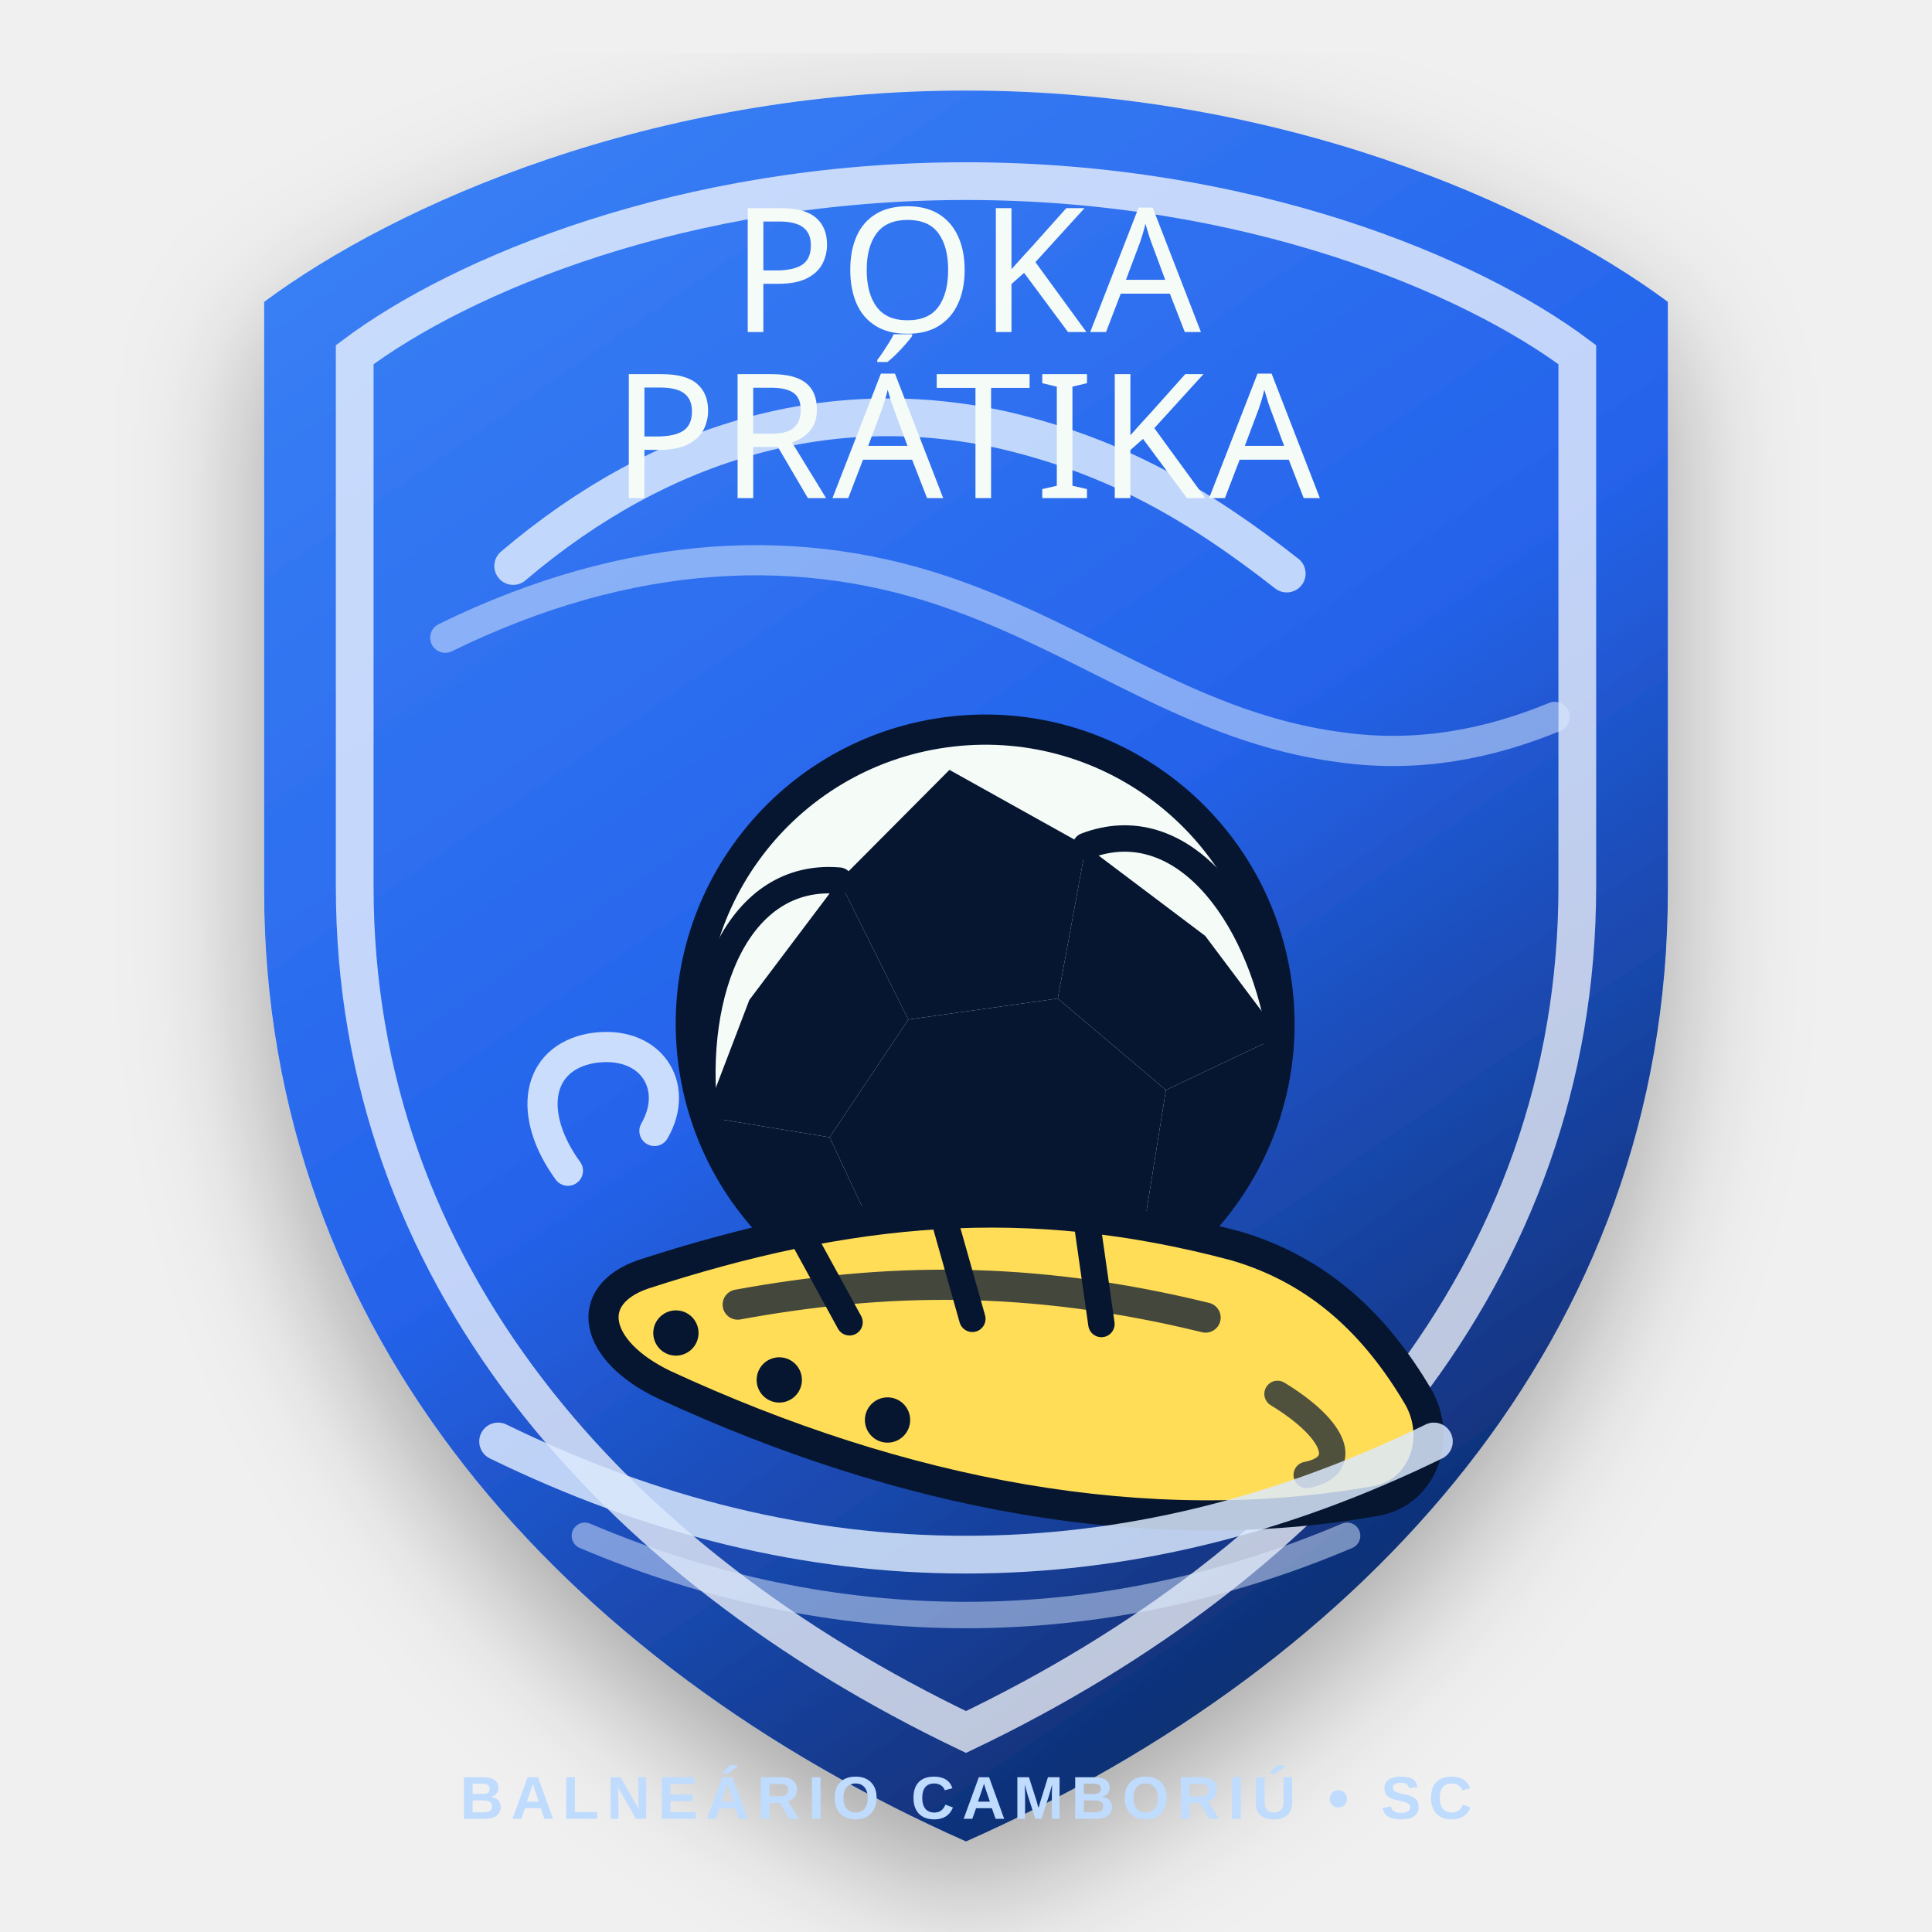
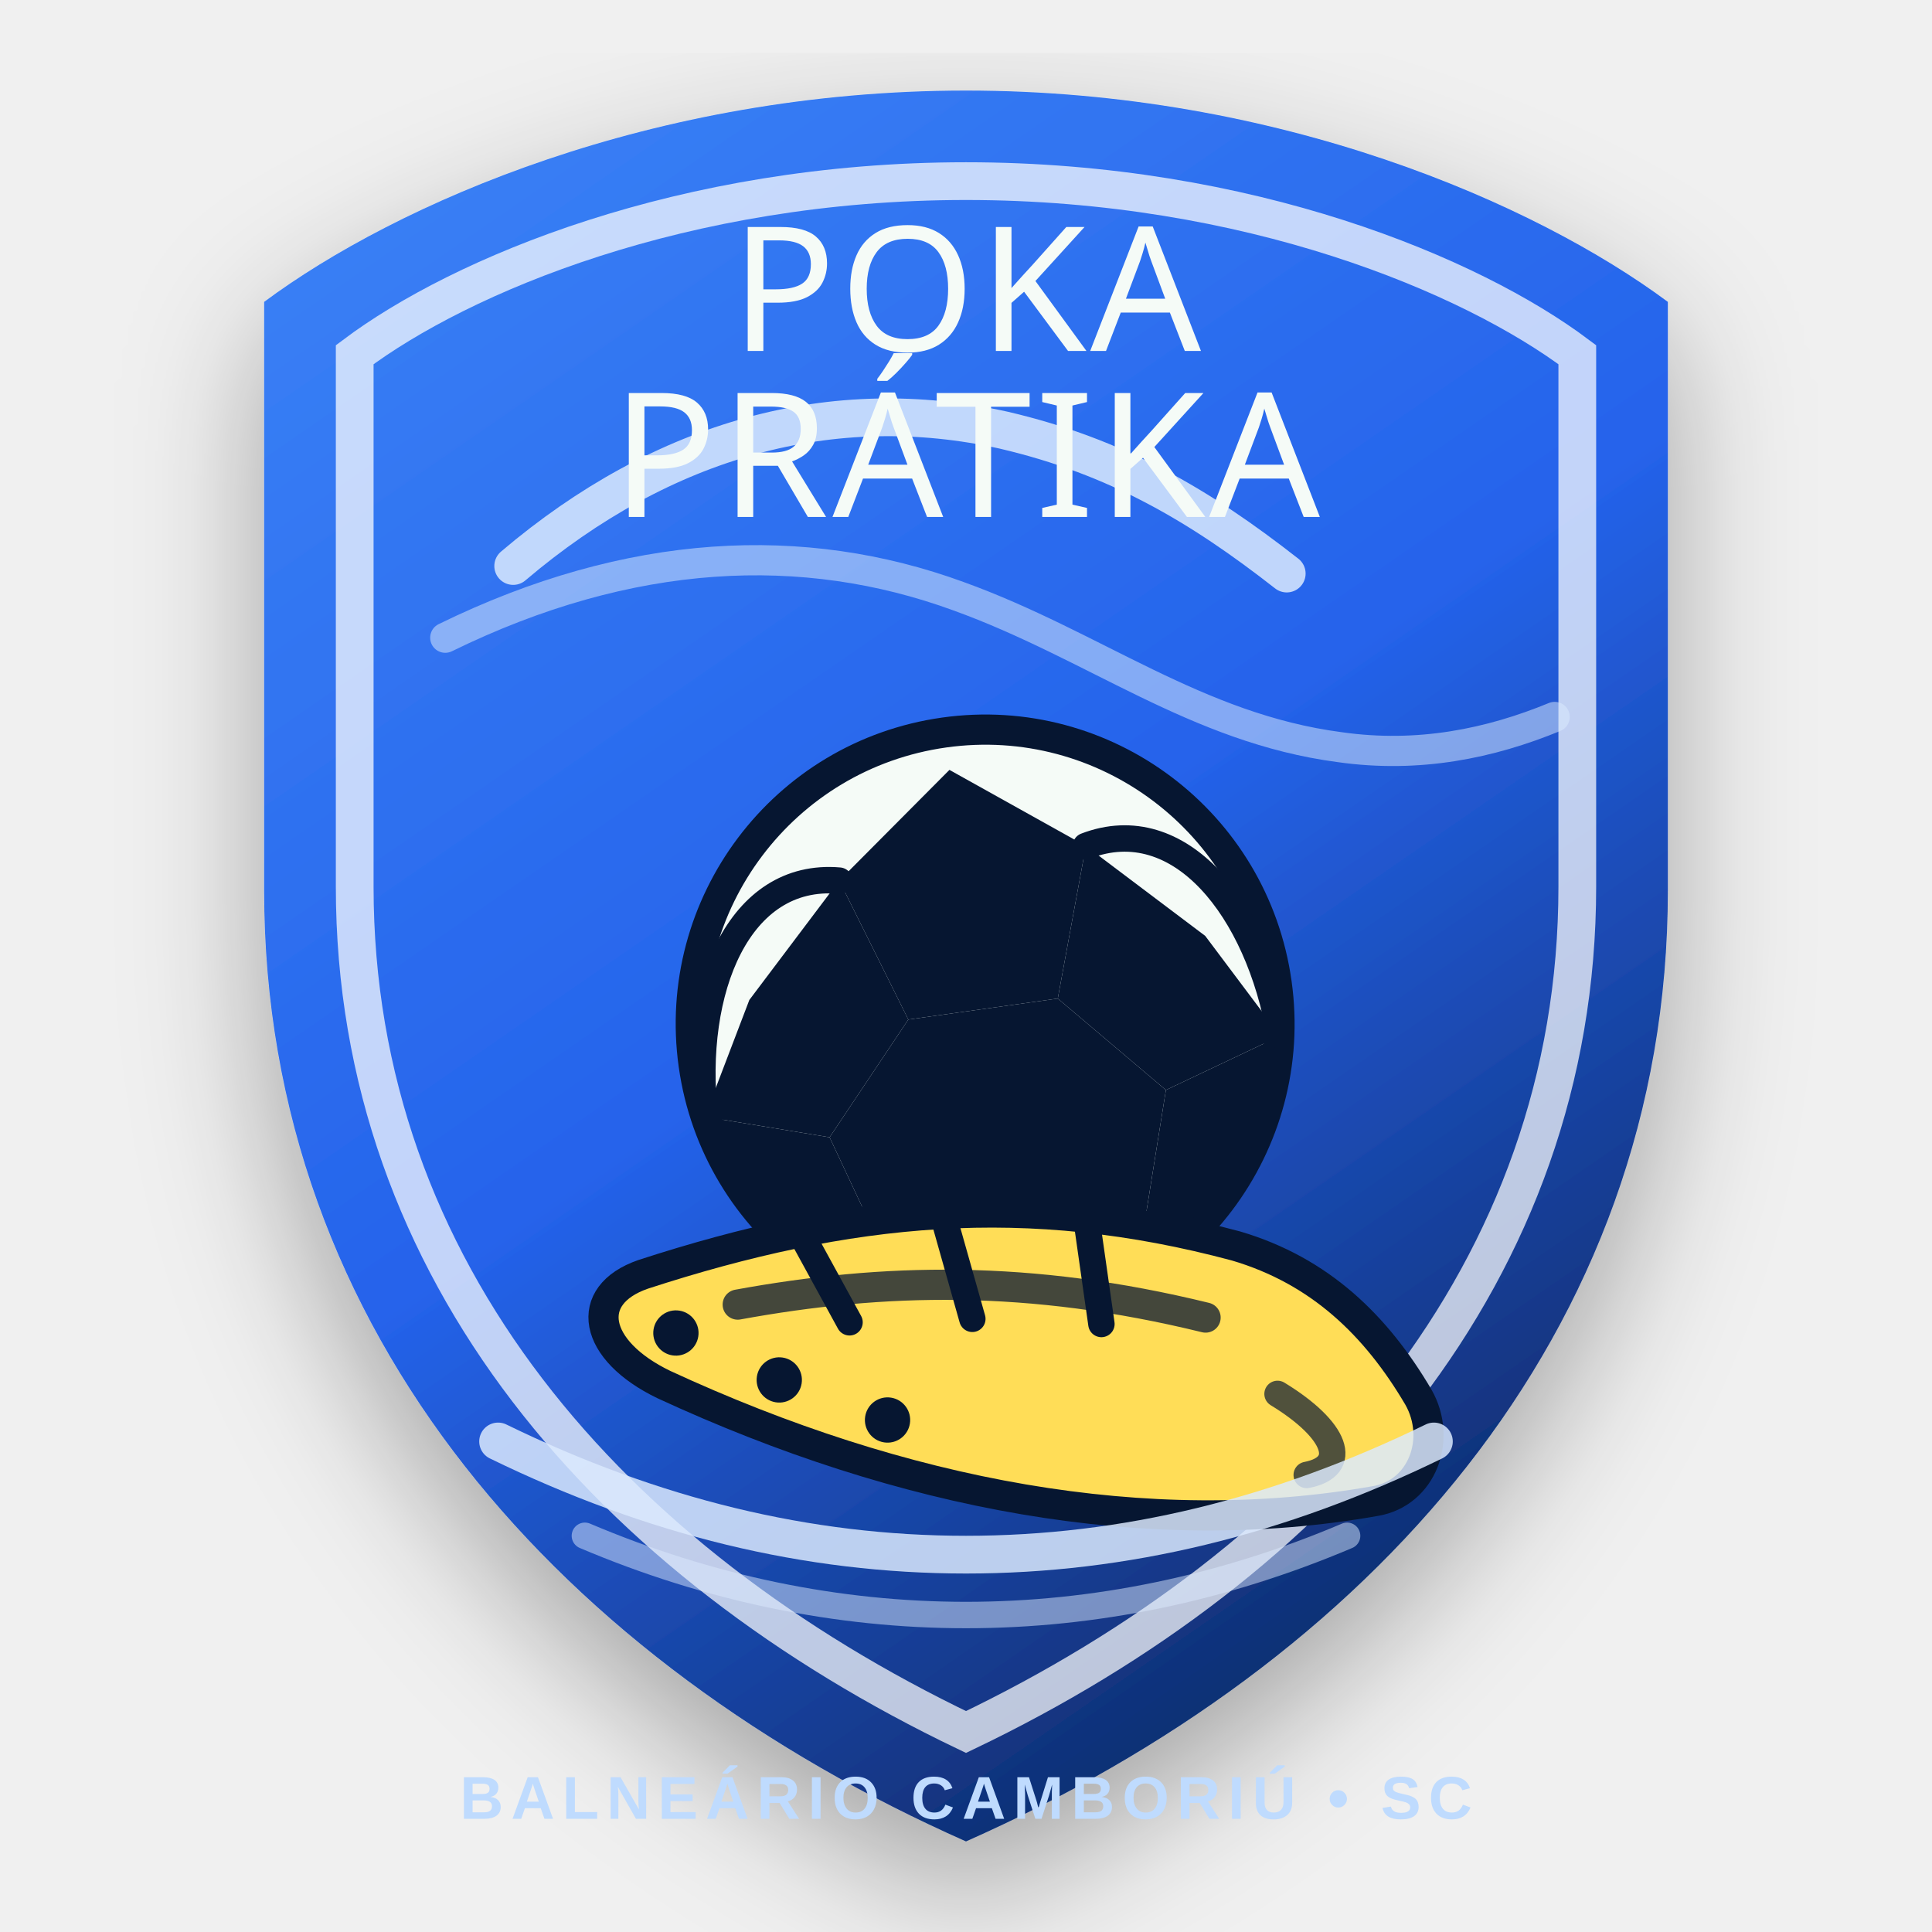
<svg xmlns="http://www.w3.org/2000/svg" width="512" height="512" viewBox="0 0 512 512" fill="none" role="img" aria-labelledby="title desc">
  <defs>
    <linearGradient id="shield" x1="96" y1="24" x2="416" y2="488" gradientUnits="userSpaceOnUse">
      <stop stop-color="#3B82F6" />
      <stop offset="0.48" stop-color="#2563EB" />
      <stop offset="1" stop-color="#071B46" />
    </linearGradient>
    <filter id="softShadow" x="-20%" y="-20%" width="140%" height="140%" color-interpolation-filters="sRGB">
      <feDropShadow dx="0" dy="14" stdDeviation="18" flood-color="#000" flood-opacity="0.32" />
    </filter>
  </defs>
  <path d="M256 24C339 24 407 54 442 80V236C442 354 362 441 256 488C150 441 70 354 70 236V80C105 54 173 24 256 24Z" fill="url(#shield)" filter="url(#softShadow)" />
  <path d="M256 48C331 48 390 73 418 94V235C418 337 350 414 256 459C162 414 94 337 94 235V94C122 73 181 48 256 48Z" stroke="white" stroke-opacity="0.72" stroke-width="10" />
  <path d="M136 150C176 116 221 104 266 114C296 121 318 134 341 152" stroke="#DBEAFE" stroke-width="10" stroke-linecap="round" opacity="0.85" />
  <path d="M118 169C167 145 213 143 254 158C290 171 317 193 355 198C376 201 395 197 412 190" stroke="#DBEAFE" stroke-width="8" stroke-linecap="round" opacity="0.52" />
  <g transform="translate(82 130) rotate(-8 174 134)">
    <circle cx="178" cy="142" r="78" fill="#F5FBF7" stroke="#061631" stroke-width="8" />
    <path d="M178 74L211 99L198 138H158L145 99L178 74Z" fill="#061631" />
    <path d="M117 127L145 99L158 138L133 166L101 156L117 127Z" fill="#061631" />
    <path d="M239 127L211 99L198 138L223 166L255 156L239 127Z" fill="#061631" />
    <path d="M133 166L158 138H198L223 166L211 205H145L133 166Z" fill="#061631" />
    <path d="M145 205L133 166L101 156C107 184 123 202 145 205Z" fill="#061631" />
    <path d="M211 205L223 166L255 156C249 184 233 202 211 205Z" fill="#061631" />
    <path d="M101 156C102 122 119 93 145 99" stroke="#061631" stroke-width="7" stroke-linecap="round" />
    <path d="M255 156C254 122 237 93 211 99" stroke="#061631" stroke-width="7" stroke-linecap="round" />
  </g>
  <g transform="translate(130 280) rotate(9 132 55)">
    <path d="M42 72C93 46 139 34 196 40C219 43 236 55 250 72C258 82 255 97 243 101C185 121 119 119 52 100C32 94 27 80 42 72Z" fill="#FFDD57" stroke="#061631" stroke-width="8" />
    <path d="M68 76C105 63 143 56 191 60" stroke="#061631" stroke-width="8" stroke-linecap="round" opacity="0.75" />
    <path d="M81 54L98 76M118 44L130 70M156 40L164 66" stroke="#061631" stroke-width="7" stroke-linecap="round" />
    <path d="M213 77C230 84 235 93 224 97" stroke="#061631" stroke-width="7" stroke-linecap="round" opacity="0.7" />
    <circle cx="53" cy="86" r="6" fill="#061631" />
    <circle cx="82" cy="94" r="6" fill="#061631" />
    <circle cx="112" cy="100" r="6" fill="#061631" />
-     <path d="M18 48C5 35 5 20 19 15C34 10 44 21 39 34" stroke="#DBEAFE" stroke-width="8" stroke-linecap="round" opacity="0.9" />
  </g>
  <path d="M132 382C173 402 214 412 256 412C298 412 339 402 380 382" stroke="#DBEAFE" stroke-width="10" stroke-linecap="round" opacity="0.84" />
  <path d="M155 407C188 421 222 428 256 428C290 428 324 421 357 407" stroke="#DBEAFE" stroke-width="7" stroke-linecap="round" opacity="0.5" />
-   <text x="256" y="88" text-anchor="middle" font-family="Arial Black, Impact, sans-serif" font-size="46" fill="#F5FBF7" letter-spacing="1">POKA</text>
-   <text x="256" y="132" text-anchor="middle" font-family="Arial Black, Impact, sans-serif" font-size="46" fill="#F5FBF7" letter-spacing="1">PRÁTIKA</text>
+   <text x="256" y="93" text-anchor="middle" font-family="Arial Black, Impact, sans-serif" font-size="46" fill="#F5FBF7" letter-spacing="1">POKA</text>
+   <text x="256" y="137" text-anchor="middle" font-family="Arial Black, Impact, sans-serif" font-size="46" fill="#F5FBF7" letter-spacing="1">PRÁTIKA</text>
  <text x="256" y="482" text-anchor="middle" font-family="Arial, sans-serif" font-size="16" font-weight="700" fill="#BFDBFE" letter-spacing="2">BALNEÁRIO CAMBORIÚ • SC</text>
</svg>
